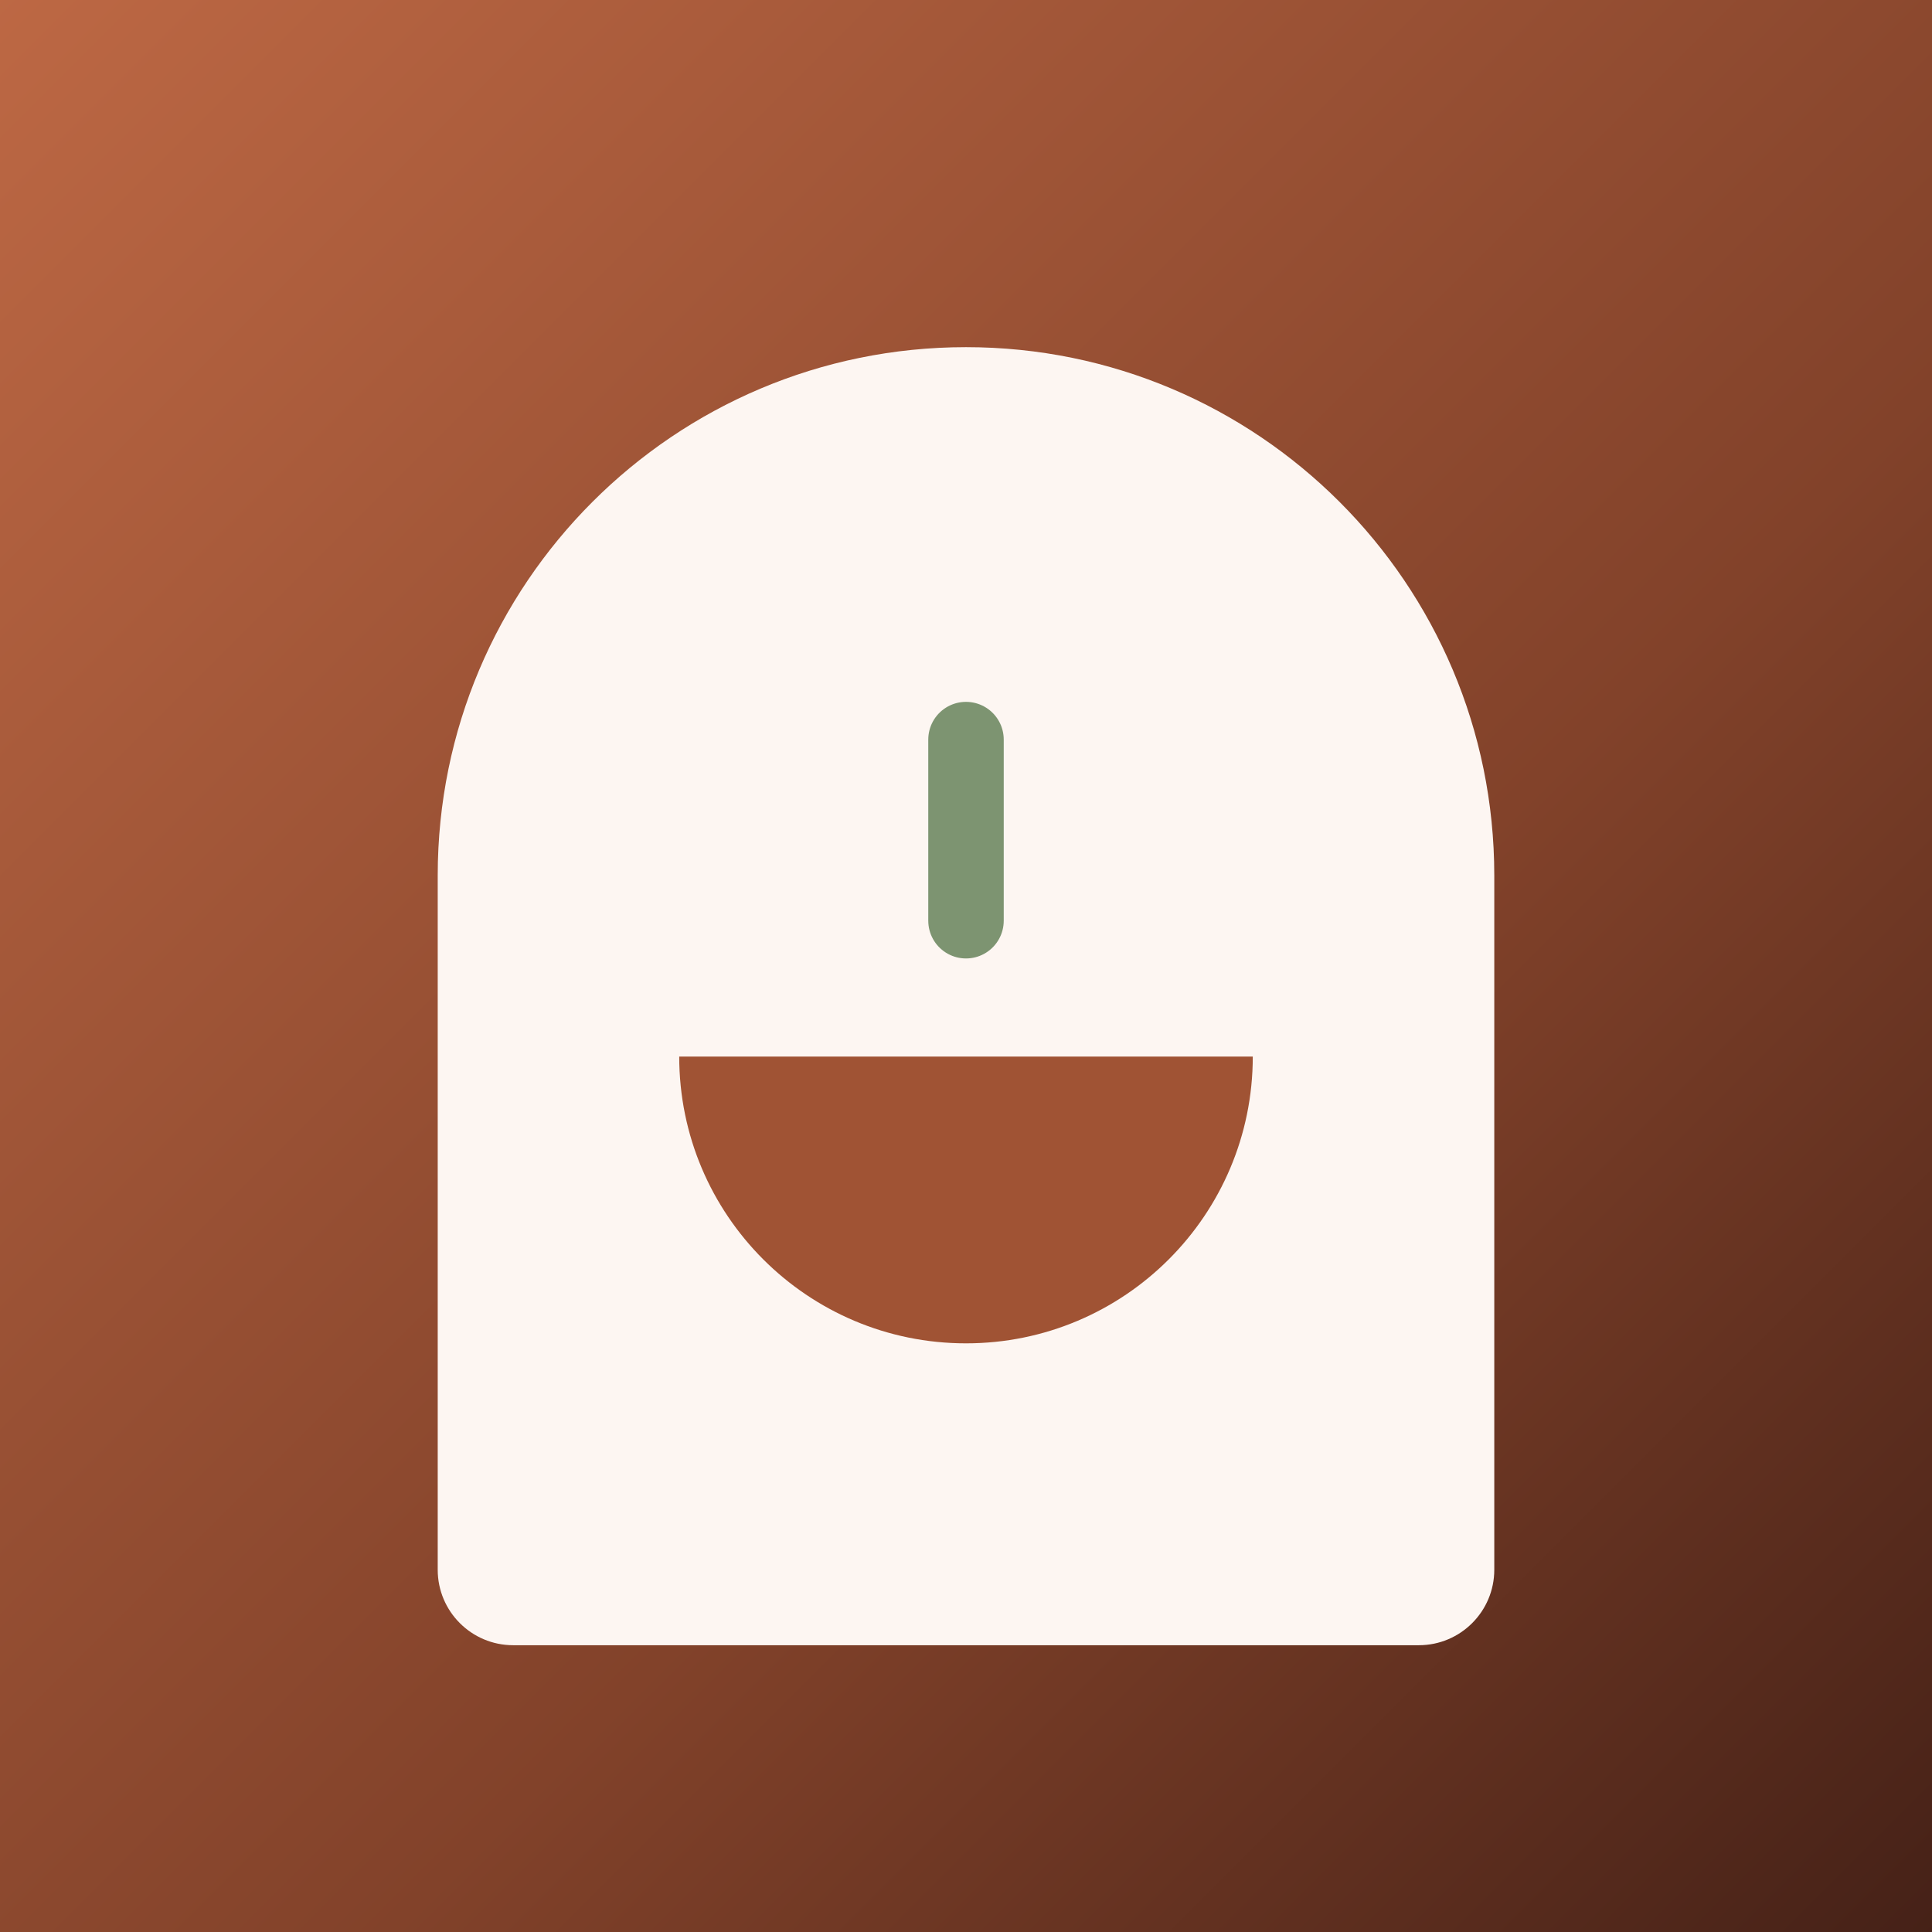
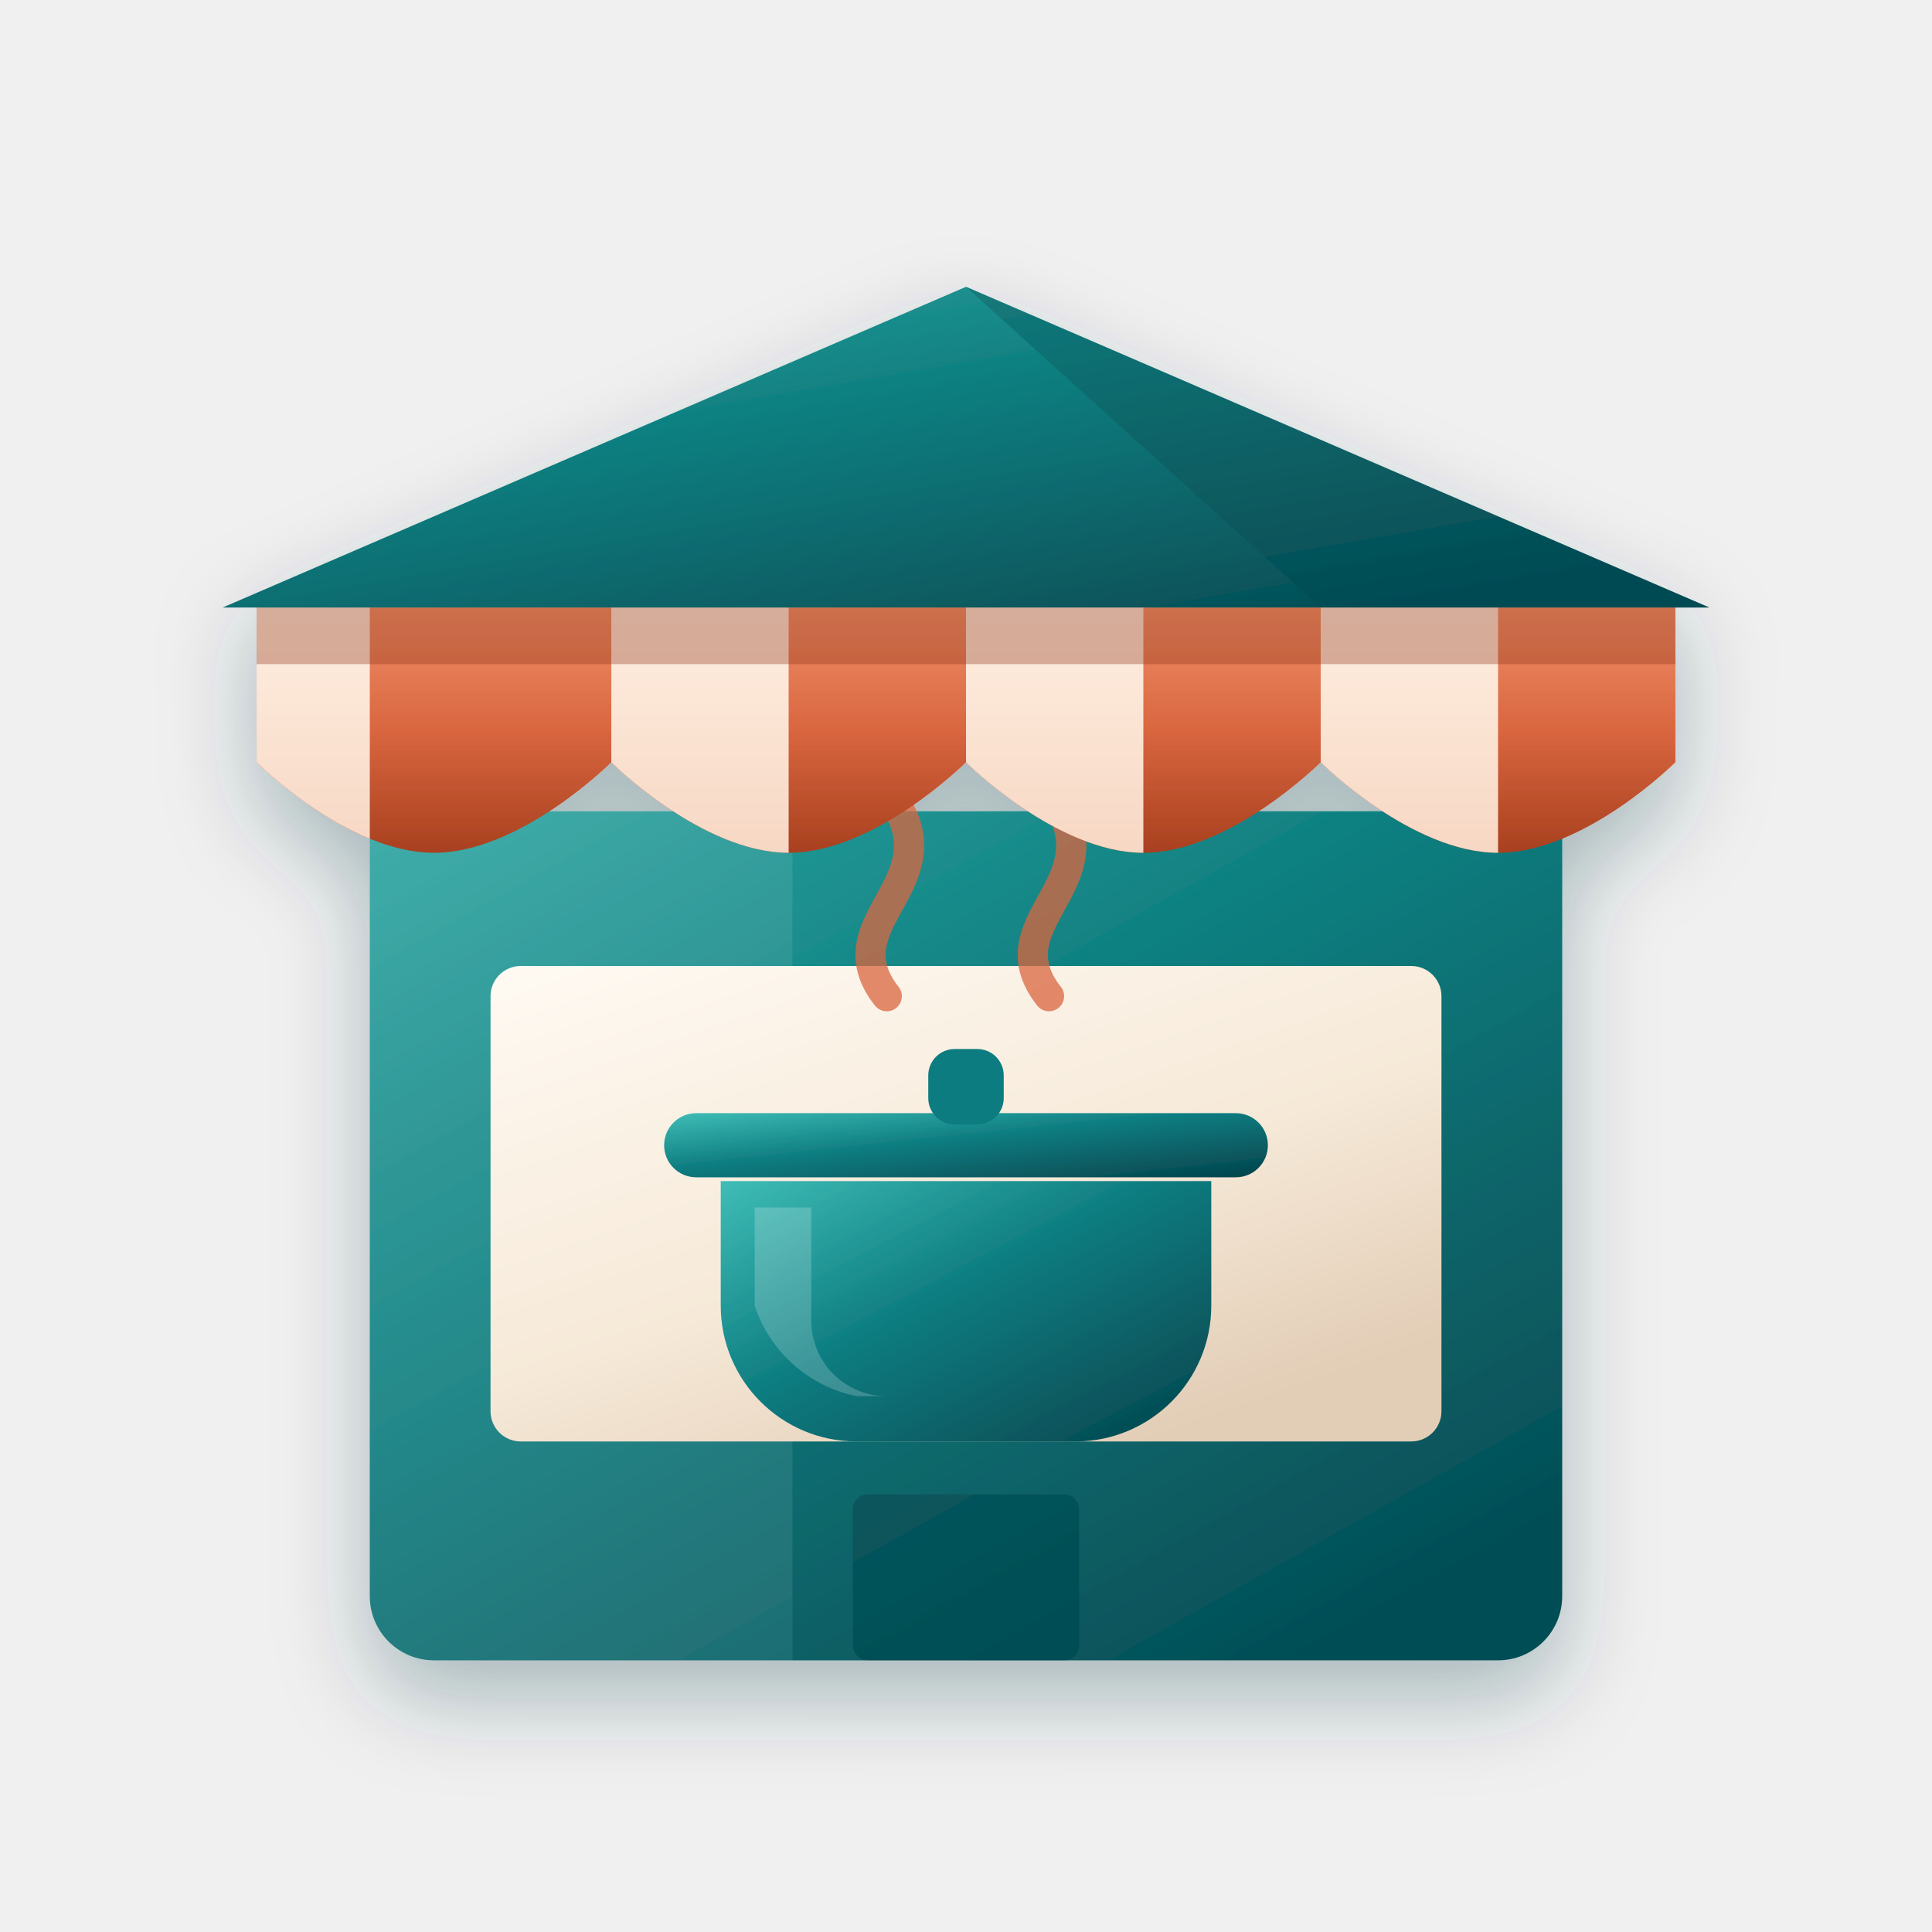
- <svg xmlns="http://www.w3.org/2000/svg" width="512" height="512" viewBox="0 0 512 512">
+ <svg xmlns="http://www.w3.org/2000/svg" viewBox="0 0 1024 1024" width="1024" height="1024">
  <defs>
-     <linearGradient id="bg" x1="0" y1="0" x2="1" y2="1">
-       <stop offset="0" stop-color="#bd6844" />
-       <stop offset=".6" stop-color="#82422a" />
-       <stop offset="1" stop-color="#452117" />
+     <linearGradient id="ky-wall" x1="0" y1="0" x2="0.8" y2="1">
+       <stop offset="0" stop-color="#2ea6a2" />
+       <stop offset="0.42" stop-color="#0f7f80" />
+       <stop offset="1" stop-color="#054d55" />
    </linearGradient>
+     <linearGradient id="ky-awn" x1="0" y1="0" x2="0" y2="1">
+       <stop offset="0" stop-color="#f0906a" />
+       <stop offset="0.5" stop-color="#d9663f" />
+       <stop offset="1" stop-color="#a8401f" />
+     </linearGradient>
+     <linearGradient id="ky-awn2" x1="0" y1="0" x2="0" y2="1">
+       <stop offset="0" stop-color="#fff1e4" />
+       <stop offset="1" stop-color="#f6d4c0" />
+     </linearGradient>
+     <linearGradient id="ky-win" x1="0" y1="0" x2="0.7" y2="1">
+       <stop offset="0" stop-color="#fffaf3" />
+       <stop offset="0.6" stop-color="#f6e9d8" />
+       <stop offset="1" stop-color="#e2cdb6" />
+     </linearGradient>
+     <linearGradient id="ky-pot" x1="0" y1="0" x2="1" y2="1">
+       <stop offset="0" stop-color="#3fbdb6" />
+       <stop offset="0.45" stop-color="#0d7c80" />
+       <stop offset="1" stop-color="#04434c" />
+     </linearGradient>
+     <clipPath id="ky-awnclip">
+       <path d="M136 322 H888 V404 C888 404 840 452 794 452 C748 452 700 404 700 404 C700 404 652 452 606 452 C560 452 512 404 512 404 C512 404 464 452 418 452 C372 452 324 404 324 404 C324 404 276 452 230 452 C184 452 136 404 136 404 Z" />
+     </clipPath>
+     <filter id="ky-sh" x="-30%" y="-30%" width="160%" height="160%">
+       <feDropShadow dx="0" dy="20" stdDeviation="24" flood-color="#03383c" flood-opacity="0.3" />
+     </filter>
  </defs>
-   <rect width="512" height="512" fill="url(#bg)" />
-   <path d="M116 416V232a140 140 0 0 1 280 0v184a20 20 0 0 1-20 20H136a20 20 0 0 1-20-20z" fill="#fdf6f2" />
-   <path d="M180 280h152a76 76 0 0 1-152 0z" fill="#a05334" />
-   <path d="M256 196v48" stroke="#7d9471" stroke-width="20" stroke-linecap="round" />
+   <g filter="url(#ky-sh)">
+     <path d="M196 430 H828 V846 A34 34 0 0 1 794 880 H230 A34 34 0 0 1 196 846 Z" fill="url(#ky-wall)" />
+     <path d="M196 430 H420 V880 H230 A34 34 0 0 1 196 846 Z" fill="#ffffff" opacity="0.09" />
+     <rect x="260" y="512" width="504" height="252" rx="16" fill="url(#ky-win)" />
+     <g>
+       <path d="M382 626 H642 V692 A72 72 0 0 1 570 764 H454 A72 72 0 0 1 382 692 Z" fill="url(#ky-pot)" />
+       <rect x="352" y="590" width="320" height="34" rx="17" fill="url(#ky-pot)" />
+       <rect x="492" y="556" width="40" height="40" rx="14" fill="#0d7c80" />
+       <path d="M400 640 H430 V700 A40 40 0 0 0 470 740 H454 A72 72 0 0 1 400 692 Z" fill="#ffffff" opacity="0.2" />
+       <path d="M470 528 C440 490 500 470 476 428 M556 528 C526 490 586 470 562 428" fill="none" stroke="#d9663f" stroke-width="16" stroke-linecap="round" opacity="0.75" />
+     </g>
+     <rect x="452" y="792" width="120" height="88" rx="8" fill="#04434c" opacity="0.5" />
+     <path d="M136 322 H888 V404 C888 404 840 452 794 452 C748 452 700 404 700 404 C700 404 652 452 606 452 C560 452 512 404 512 404 C512 404 464 452 418 452 C372 452 324 404 324 404 C324 404 276 452 230 452 C184 452 136 404 136 404 Z" fill="url(#ky-awn)" />
+     <g clip-path="url(#ky-awnclip)">
+       <rect x="324" y="310" width="94" height="160" fill="url(#ky-awn2)" />
+       <rect x="512" y="310" width="94" height="160" fill="url(#ky-awn2)" />
+       <rect x="700" y="310" width="94" height="160" fill="url(#ky-awn2)" />
+       <rect x="136" y="310" width="60" height="160" fill="url(#ky-awn2)" />
+     </g>
+     <path d="M136 322 H888 V352 H136 Z" fill="#8c3416" opacity="0.35" />
+     <path d="M512 152 L906 322 H118 Z" fill="url(#ky-wall)" />
+     <path d="M512 152 L906 322 H700 Z" fill="#04434c" opacity="0.28" />
+   </g>
</svg>
